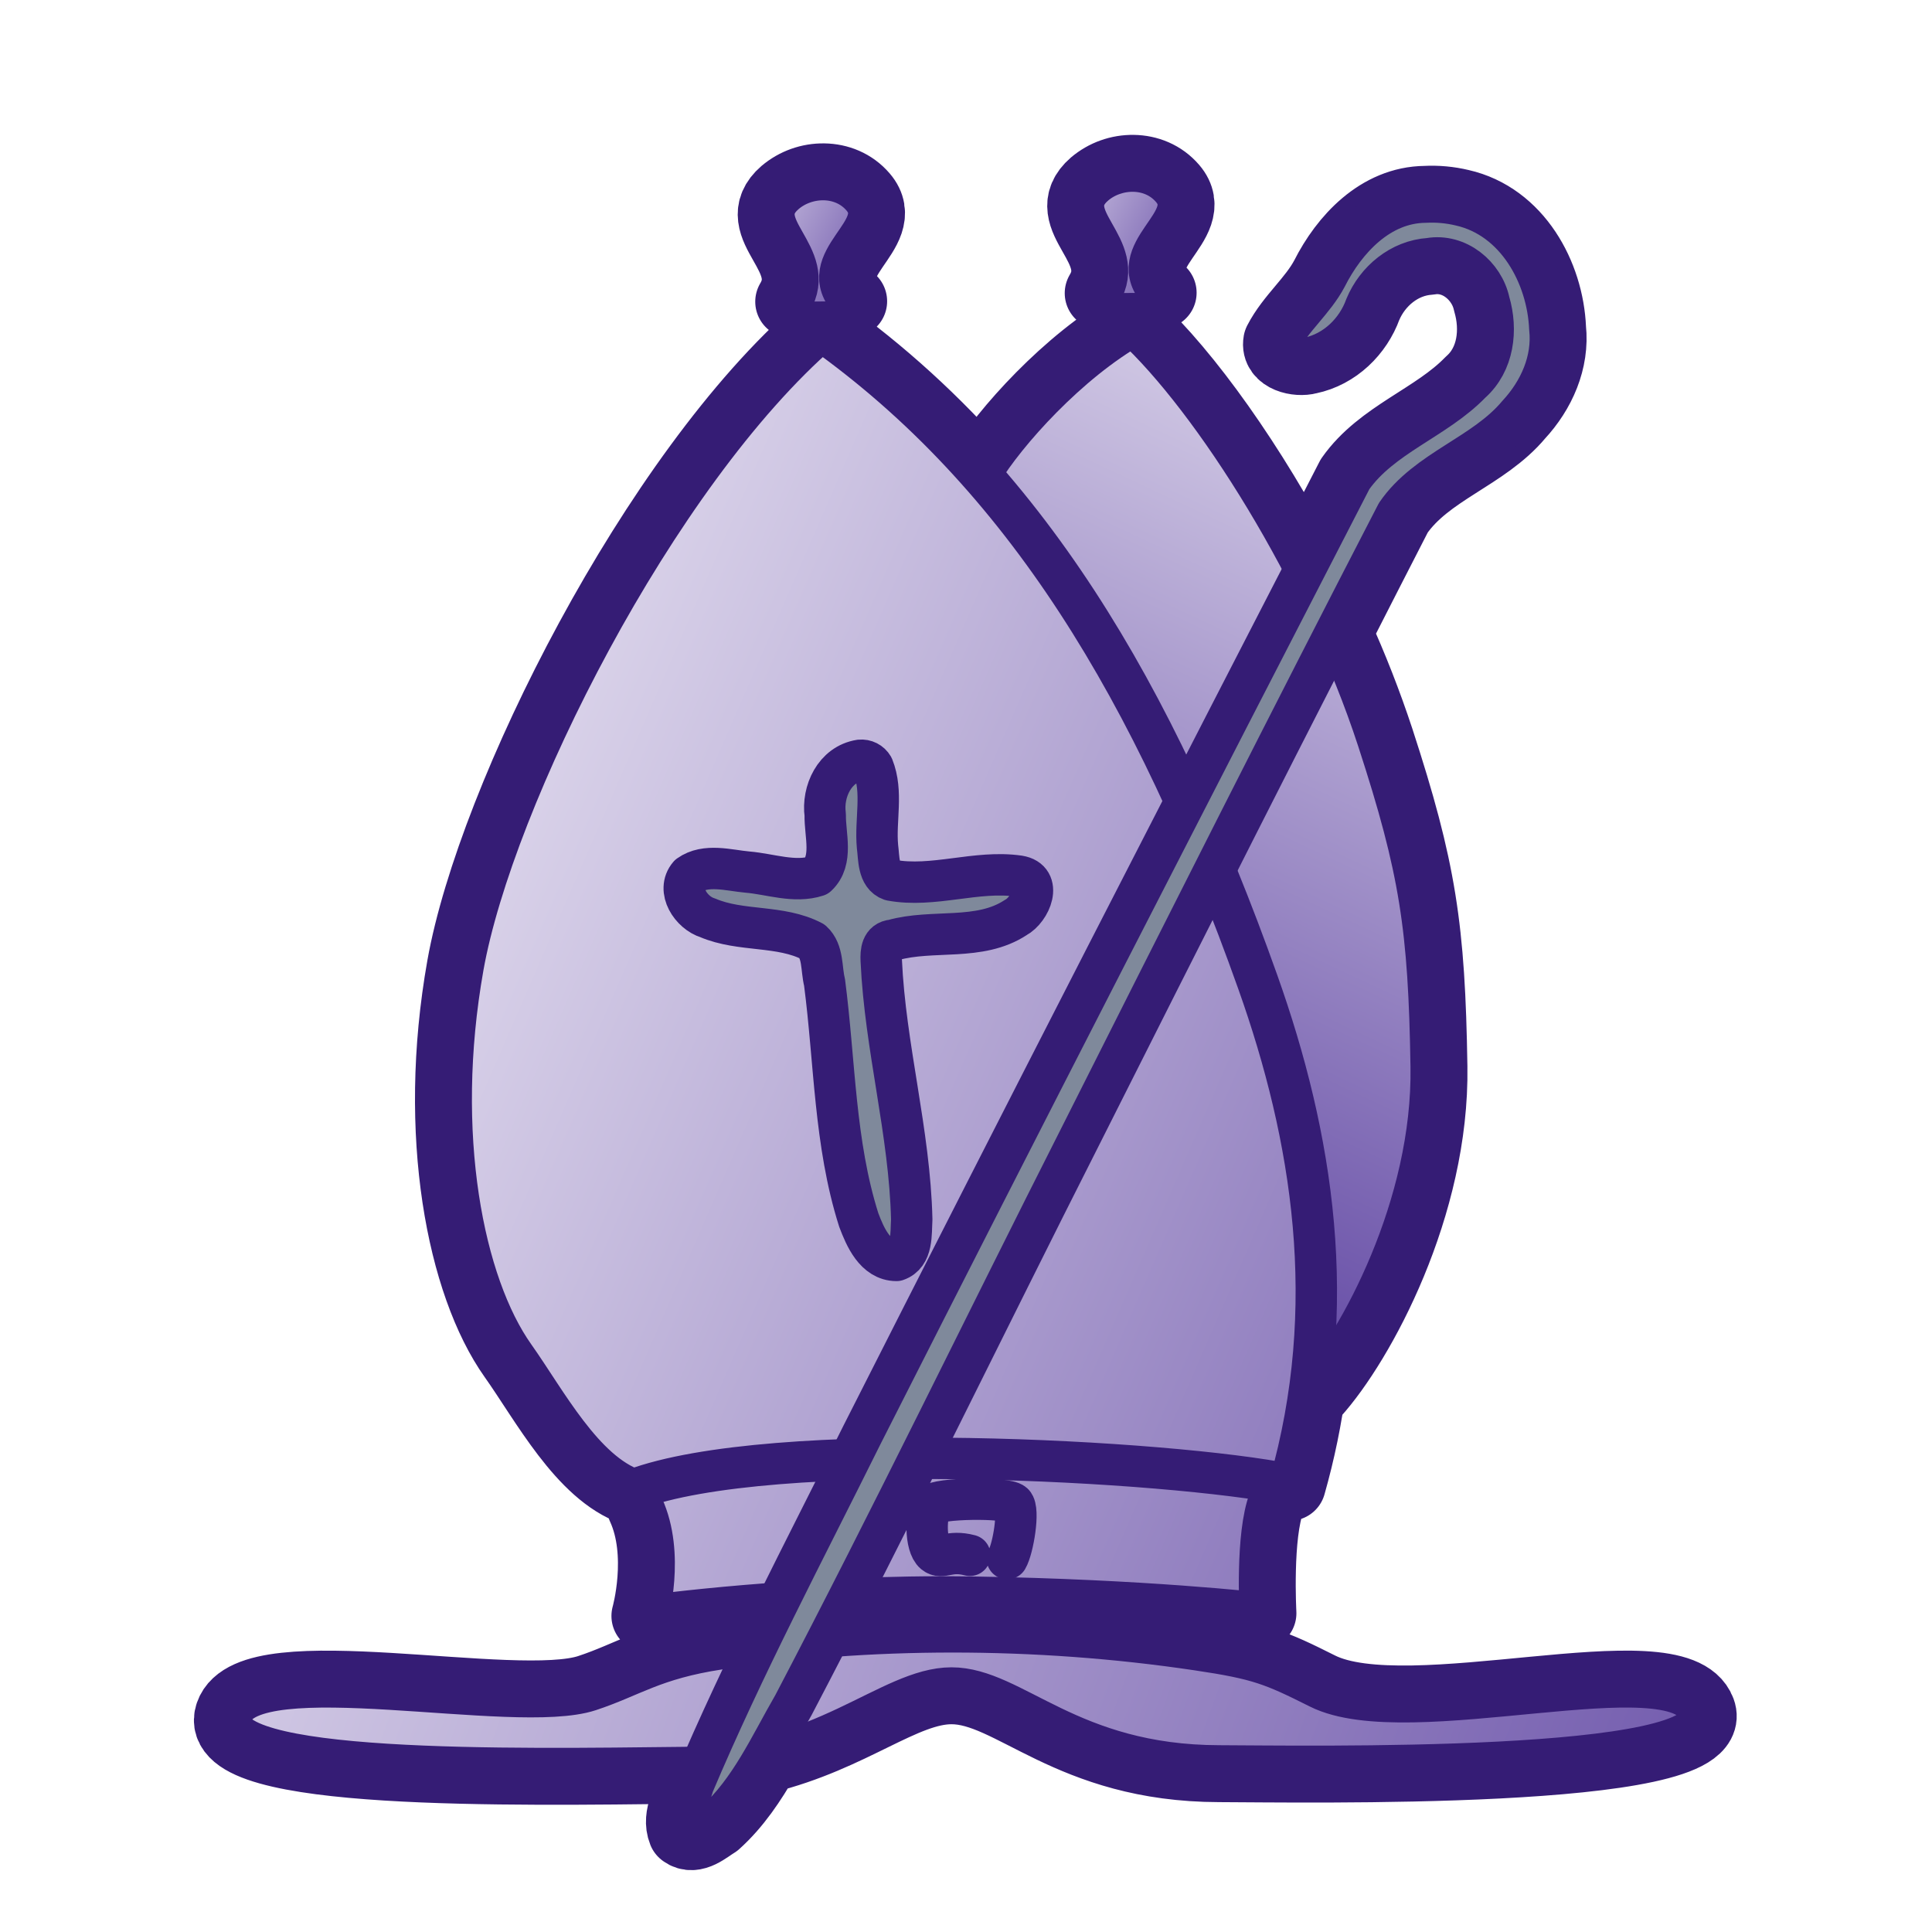
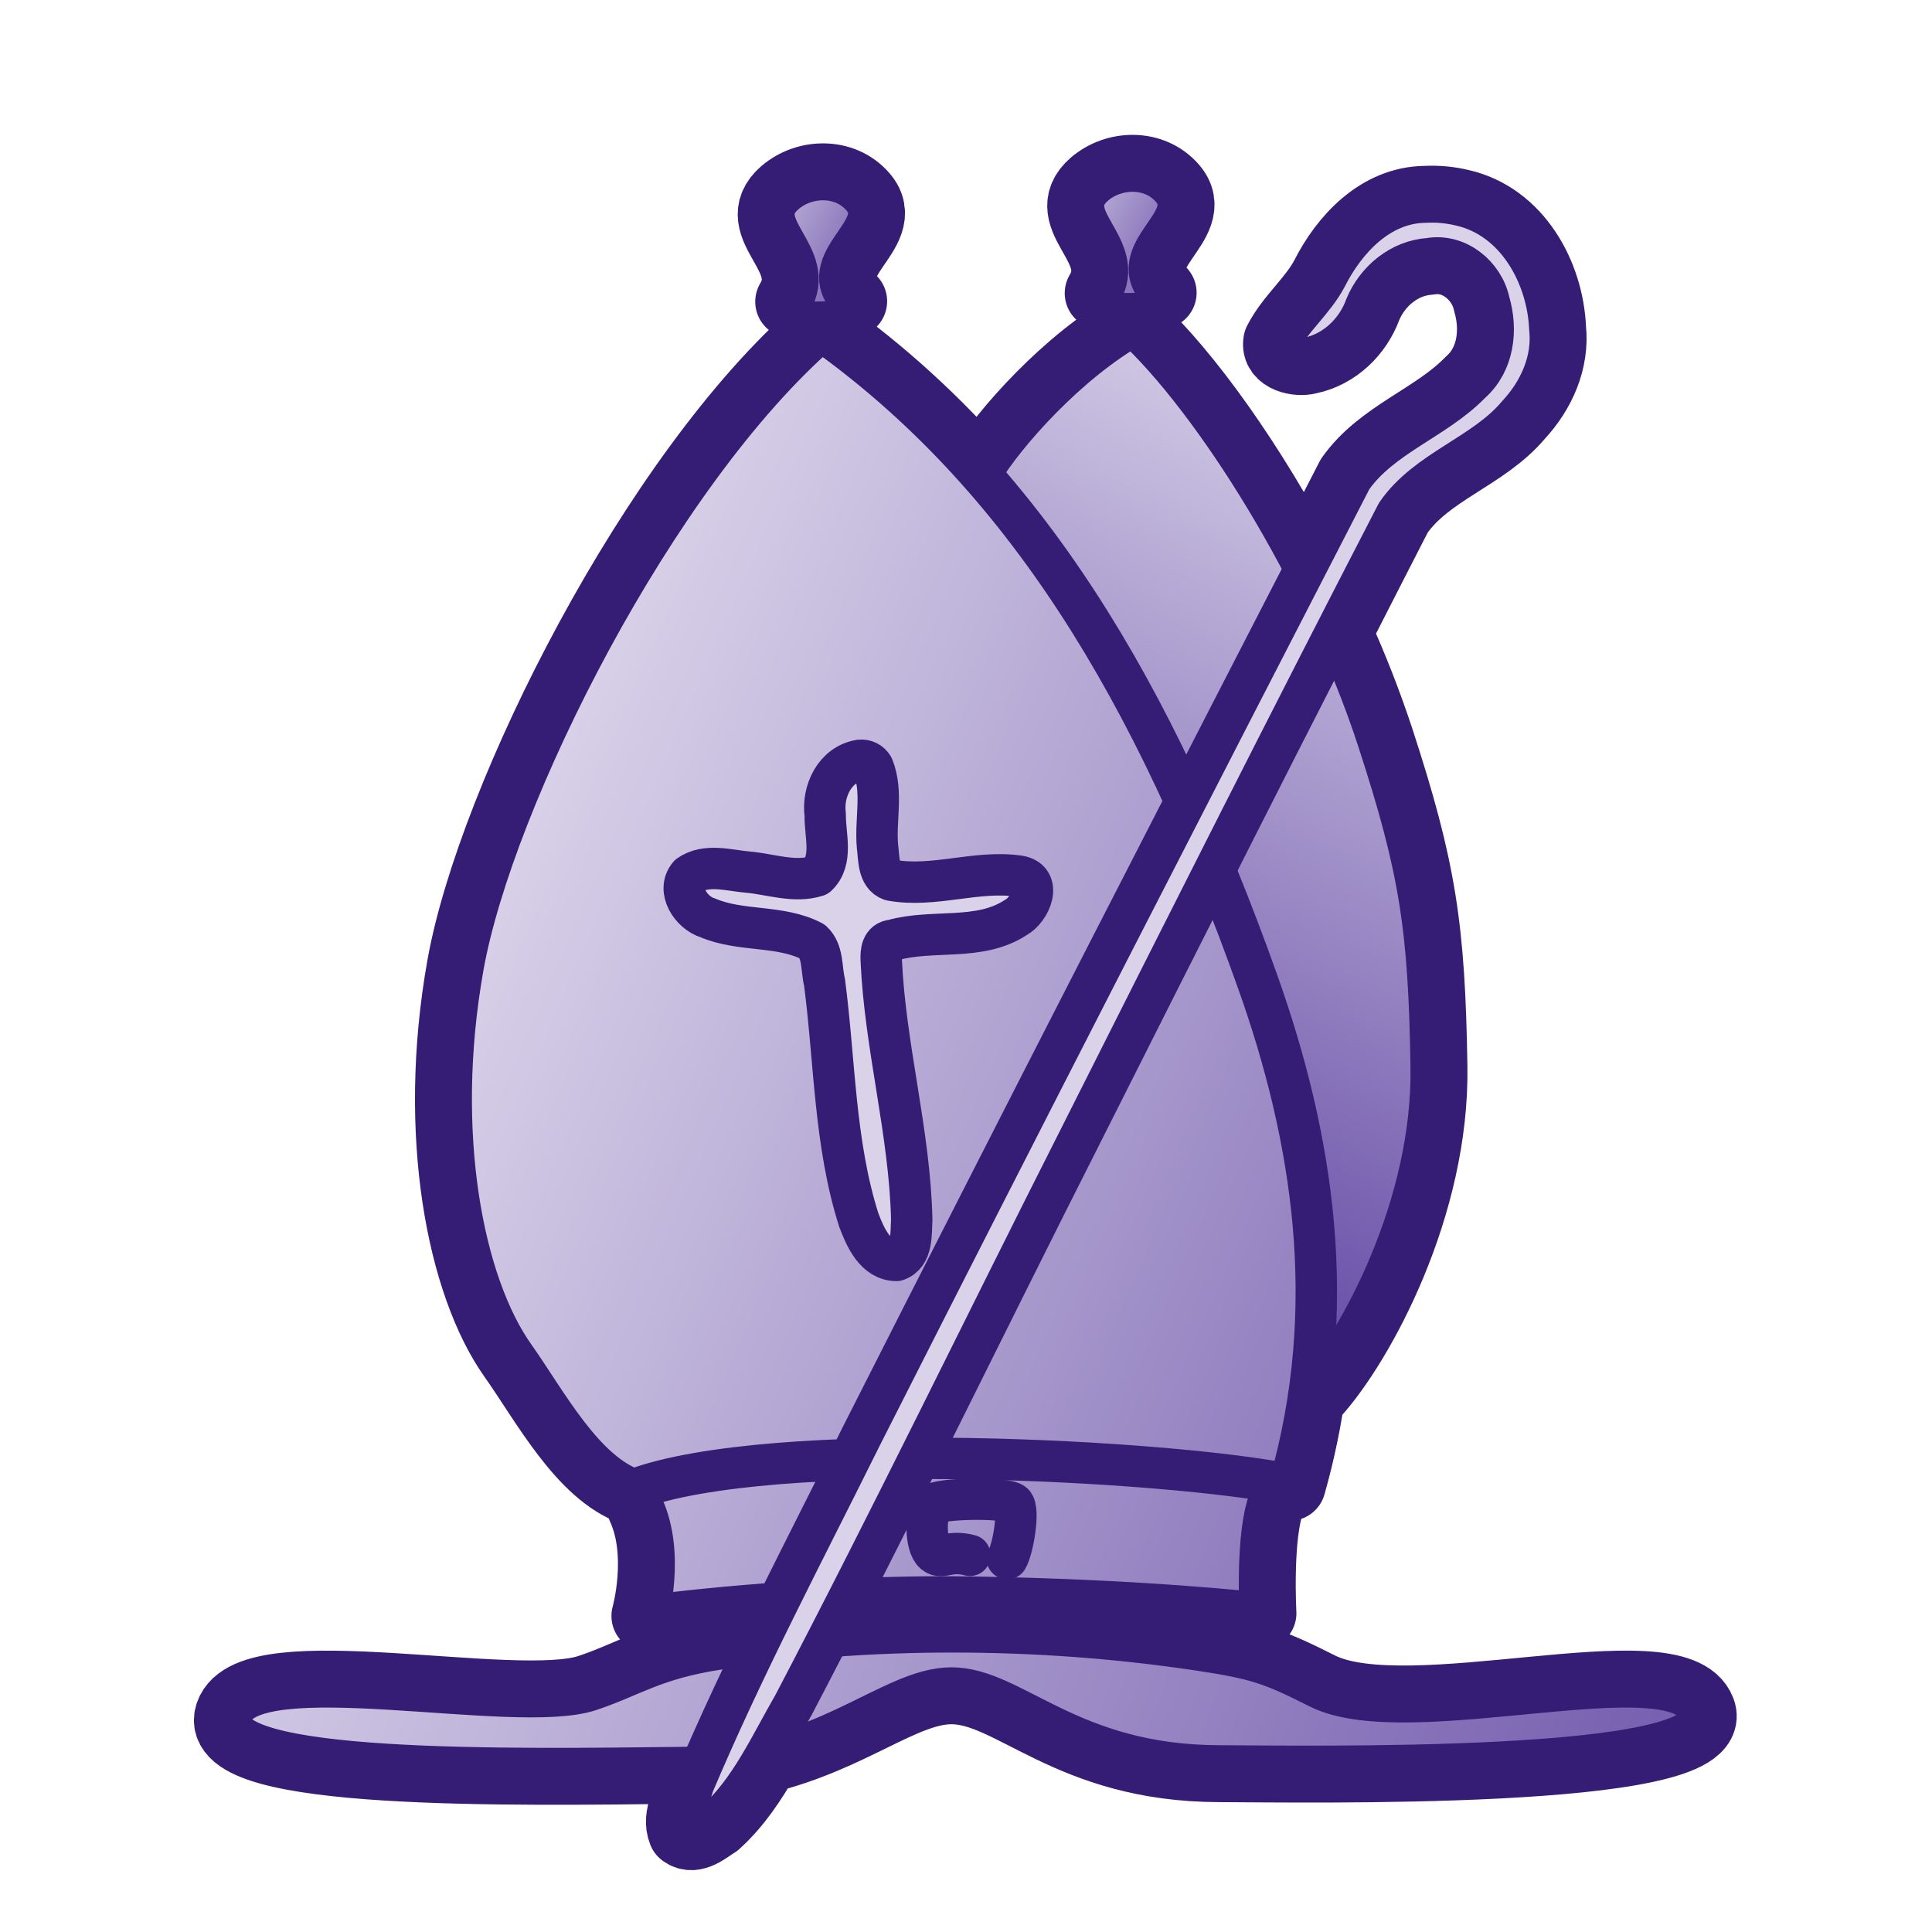
<svg xmlns="http://www.w3.org/2000/svg" xmlns:xlink="http://www.w3.org/1999/xlink" id="bishop" viewBox="0 0 933.33 933.33">
-   <style id="style-base">.base{fill-opacity:1;fill-rule:evenodd;stroke-miterlimit:4;stroke-dasharray:none;stroke-linecap:round;stroke-linejoin:round;stroke-opacity:1}.stroke-medium{stroke-width:20}.stroke-color{stroke:#351c75}.fill-color{fill:#7f899b}</style>
+   <style id="style-base">.base{fill-opacity:1;fill-rule:evenodd;stroke-miterlimit:4;stroke-dasharray:none;stroke-linecap:round;stroke-linejoin:round;stroke-opacity:1}.stroke-medium{stroke-width:20}.stroke-color{stroke:#351c75}.fill-color{fill:#d9d2e9}</style>
  <defs id="defs36222">
    <linearGradient id="fillGradient" x1="0" y1="1" x2="0" y2="0" gradientUnits="objectBoundingBox">
      <stop id="stop0" offset="0" stop-color="#d9d2e9" stop-opacity="1" />
      <stop id="stop1" offset="1" stop-color="#674ea7" stop-opacity="1" />
    </linearGradient>
    <linearGradient xlink:href="#fillGradient" id="shoulders-gradient" x1="136.1" x2="784.78" y1="629.62" y2="865.1" gradientTransform="matrix(1.2051 0 0 1.18532 -52.88 -98.27)" gradientUnits="userSpaceOnUse" />
    <linearGradient xlink:href="#fillGradient" id="top-deco-1-gradient" x1="321.16" x2="395.43" y1="90.16" y2="128.46" gradientTransform="matrix(1.07338 0 0 1.05577 6.2 -.71)" gradientUnits="userSpaceOnUse" />
    <linearGradient xlink:href="#fillGradient" id="top-deco-2-gradient" x1="321.16" x2="395.43" y1="90.16" y2="128.46" gradientTransform="matrix(1.07338 0 0 1.05577 155.72 -4.82)" gradientUnits="userSpaceOnUse" />
    <linearGradient xlink:href="#fillGradient" id="hat-2-gradient" x1="192.3" x2="825.78" y1="446.01" y2="717.34" gradientTransform="matrix(1.07338 0 0 1.05577 6.2 -.71)" gradientUnits="userSpaceOnUse" />
    <linearGradient xlink:href="#fillGradient" id="crown-base-gradient" x1="192.3" x2="825.78" y1="446.01" y2="717.34" gradientTransform="matrix(1.07338 0 0 1.05577 6.2 -.71)" gradientUnits="userSpaceOnUse" />
    <linearGradient xlink:href="#fillGradient" id="hat-1-gradient" x1="721.62" x2="541.27" y1="220.04" y2="599.38" gradientTransform="matrix(1.07338 0 0 1.05577 6.2 -.71)" gradientUnits="userSpaceOnUse" />
  </defs>
  <path id="boundary" fill="none" stroke-width="35" d="M560.57 141.42c-18.93-19.68 19.55-33.92 5.48-50.34-4.87-5.69-11.66-8.32-18.49-8.42a28.41 28.41 0 0 0-18.8 6.7c-18.08 15.62 16.5 29.9 3.1 52.27m-120.8 3.9c-18.94-19.68 19.54-33.92 5.47-50.34-4.87-5.7-11.65-8.32-18.49-8.42a28.4 28.4 0 0 0-18.79 6.7c-18.09 15.62 16.49 29.9 3.1 52.27m226.43 633.58s-2.1-38.02 4.38-54.66a14.5 14.5 0 0 0-2.33-9.62c4.54.7 8.62 1.42 12.17 2.14a336.04 336.04 0 0 0 10.05-48.9l1.6 4.42c21.99-24.41 57.8-90.4 56.74-157.4s-5.3-95.18-25.75-157.89a515.64 515.64 0 0 0-20.28-51.83c9.8-19.13 19.48-38.3 29.35-57.4 14.58-21.22 42.26-28.33 58.6-47.94 10.41-11.23 17.07-26.11 15.4-41.53-1.08-25.65-16.18-53.41-43.17-59.52a59.47 59.47 0 0 0-17-1.55c-22.1.2-38.59 18.05-47.75 36.18-6.06 11.51-16.76 19.9-22.7 31.4-1.25 6.92 8.8 9.17 14.09 7.68 12.93-2.7 23.18-12.75 27.55-24.84 5.18-12.44 16.88-22.23 30.75-23.13 13.62-2.36 26.2 8.17 28.95 20.98 3.96 13.43 2.17 29.25-8.83 39-17.15 17.7-43.18 25.62-57.62 46.15-7.52 14.6-15.01 29.22-22.53 43.82-26.08-50.12-57.53-94.11-82.96-117.63-31.37 17.7-61.79 51.73-73.4 71l.9 2.47c-23.42-26.75-49.24-50.48-78.17-71.03-80.28 69.5-158.69 226.2-173.12 307.28-14.42 81.1.1 153.4 24.73 188.18 15.44 21.78 33.25 55.94 57.7 64.47a113.27 113.27 0 0 1 6.11-2.07 13.6 13.6 0 0 0-1.6 10.29c10.64 23.1 2.24 52.82 2.24 52.82s25.52-3.48 62.8-6.16m-9.47 19.61c-6.3.79-12.64 1.54-18.82 2.48-31.81 4.84-42.26 13.36-62.67 20.08-36.01 11.87-163.07-17.53-173.06 11.61-10 29.15 136.77 26.5 218.52 25.6 2.94-.02 5.73-.21 8.54-.38-1.25 2.89-2.54 5.75-3.77 8.65-1.89 7.18-7.56 15.13-4.52 22.6 4.8 3.66 10.84-2 15-4.49 9.86-8.86 17.12-19.88 23.73-31.33 42.09-10.36 67.11-33.43 90.45-33.47 29.78-.04 56.95 37.5 129.37 37.63 38.86.07 243.43 4.09 232.06-26.41s-140.56 10.46-183.82-11.23c-22.64-11.36-29.29-14.05-58.58-18.41" class="base stroke-color" />
  <path id="shoulders" fill="url(#shoulders-gradient)" d="M330.18 853.89c67.27-.74 99.66-38.38 129.43-38.43 29.78-.04 56.95 37.51 129.37 37.63 38.86.07 243.43 4.09 232.06-26.41s-140.56 10.46-183.82-11.23c-22.64-11.36-29.29-14.05-58.58-18.41-79.01-11.78-159.8-11.3-231.25-.45-31.81 4.84-42.26 13.36-62.67 20.08-36 11.87-163.07-17.53-173.06 11.61-10 29.15 136.77 26.5 218.52 25.6z" class="base stroke-color stroke-medium" />
  <path id="crown-base" fill="url(#crown-base-gradient)" d="M613.16 724.66c6.48-56.45-315.7-52.28-302.53 3.18 10.65 23.1 2.25 52.82 2.25 52.82s74.36-10.38 157.13-9.08c82.76 1.29 138.77 7.74 138.77 7.74s-2.1-38.02 4.38-54.66" class="base stroke-color stroke-medium" />
  <path id="hat-1" fill="url(#hat-1-gradient)" d="M474.1 228.25c11.6-19.27 42.02-53.3 73.39-71 38.89 35.96 91.92 119.7 118.15 200.16 20.45 62.71 24.69 90.9 25.75 157.89 1.07 67-34.75 132.99-56.74 157.4" class="base stroke-color stroke-medium" />
  <path id="hat-2" fill="url(#hat-2-gradient)" d="M306.14 719.62c-24.46-8.53-42.27-42.69-57.7-64.47-24.64-34.78-39.16-107.09-24.74-188.18 14.43-81.09 92.84-237.78 173.12-307.28 97.86 69.5 160.96 174.58 210.76 314.6 26.65 74.93 39.88 156.93 15.42 242.9-57.08-11.6-250.37-22.58-316.86 2.43" class="base stroke-color stroke-medium" />
  <path id="jewel" fill="none" d="M468.53 751.36c-10.23-2.71-13.36 2.07-17.11-.99-4.6-3.75-4.34-19.36-1.29-23.32 2.6-3.4 36.1-3.82 39.39-.7 3.06 2.91-.1 21.82-2.93 26.6" class="base stroke-color stroke-medium" />
  <path id="cross" d="M415.5 367.29c-12.27 1.91-18.38 15.14-16.84 26.36-.21 9.6 4.06 21.95-3.96 29.46-10.85 3.55-22.6-.9-33.65-1.82-9.1-.82-20.08-4.2-28.17 1.56-6.2 7.22 1.04 18.12 9.02 20.55 16.05 6.87 35.1 3.29 50.55 11.42 5.33 4.84 4.24 13.26 5.87 19.7 5.02 38.32 4.75 77.72 16.54 114.84 3.08 8.15 7.9 19.46 18.2 19.54 7.97-2.68 6.97-13.08 7.39-19.8-.97-42.1-12.84-83.13-14.73-125.14-.2-4.14.17-9.33 5.6-9.77 19.29-5.46 41.81.62 59.34-10.92 7.2-3.84 13.21-18.15 1.55-20.02-20.57-2.98-41.35 5.74-61.8 1.94-6.32-2.2-5.76-10.82-6.5-16.23-1.2-12.75 2.74-26.33-2.18-38.5a6.45 6.45 0 0 0-6.24-3.17z" class="base stroke-color stroke-medium fill-color" />
  <path id="top-deco-1" fill="url(#top-deco-1-gradient)" d="M382.34 145.74c13.4-22.37-21.18-36.65-3.1-52.28 10.17-8.78 27.54-9.65 37.3 1.73 14.06 16.42-24.42 30.66-5.49 50.34" class="base stroke-color stroke-medium" />
  <path id="top-deco-2" fill="url(#top-deco-2-gradient)" d="M531.86 141.63c13.4-22.37-21.18-36.65-3.1-52.28 10.16-8.77 27.54-9.65 37.3 1.73 14.06 16.42-24.42 30.66-5.49 50.34" class="base stroke-color stroke-medium" />
  <path id="stick" d="M688.53 97.64c-22.1.2-38.58 18.05-47.74 36.18-6.06 11.51-16.76 19.9-22.7 31.39-1.25 6.93 8.8 9.18 14.09 7.69 12.93-2.7 23.18-12.75 27.54-24.84 5.19-12.44 16.89-22.23 30.76-23.13 13.62-2.36 26.2 8.17 28.95 20.98 3.96 13.43 2.17 29.25-8.83 39-17.15 17.7-43.18 25.62-57.62 46.15-79.27 153.86-158.41 307.81-236.61 462.2-27.77 56-57.1 111.36-81.42 168.89-1.89 7.18-7.57 15.14-4.52 22.6 4.8 3.66 10.84-2 15-4.49 17.09-15.35 26.56-37.03 37.9-56.58 47.73-91.1 92.47-183.7 138.94-275.45 50.45-100.19 100.9-200.41 152.44-300.04 14.58-21.23 42.26-28.34 58.6-47.95 10.41-11.23 17.07-26.11 15.4-41.53-1.08-25.65-16.18-53.41-43.17-59.52a59.47 59.47 0 0 0-17-1.55z" class="base stroke-color stroke-medium fill-color" />
</svg>
